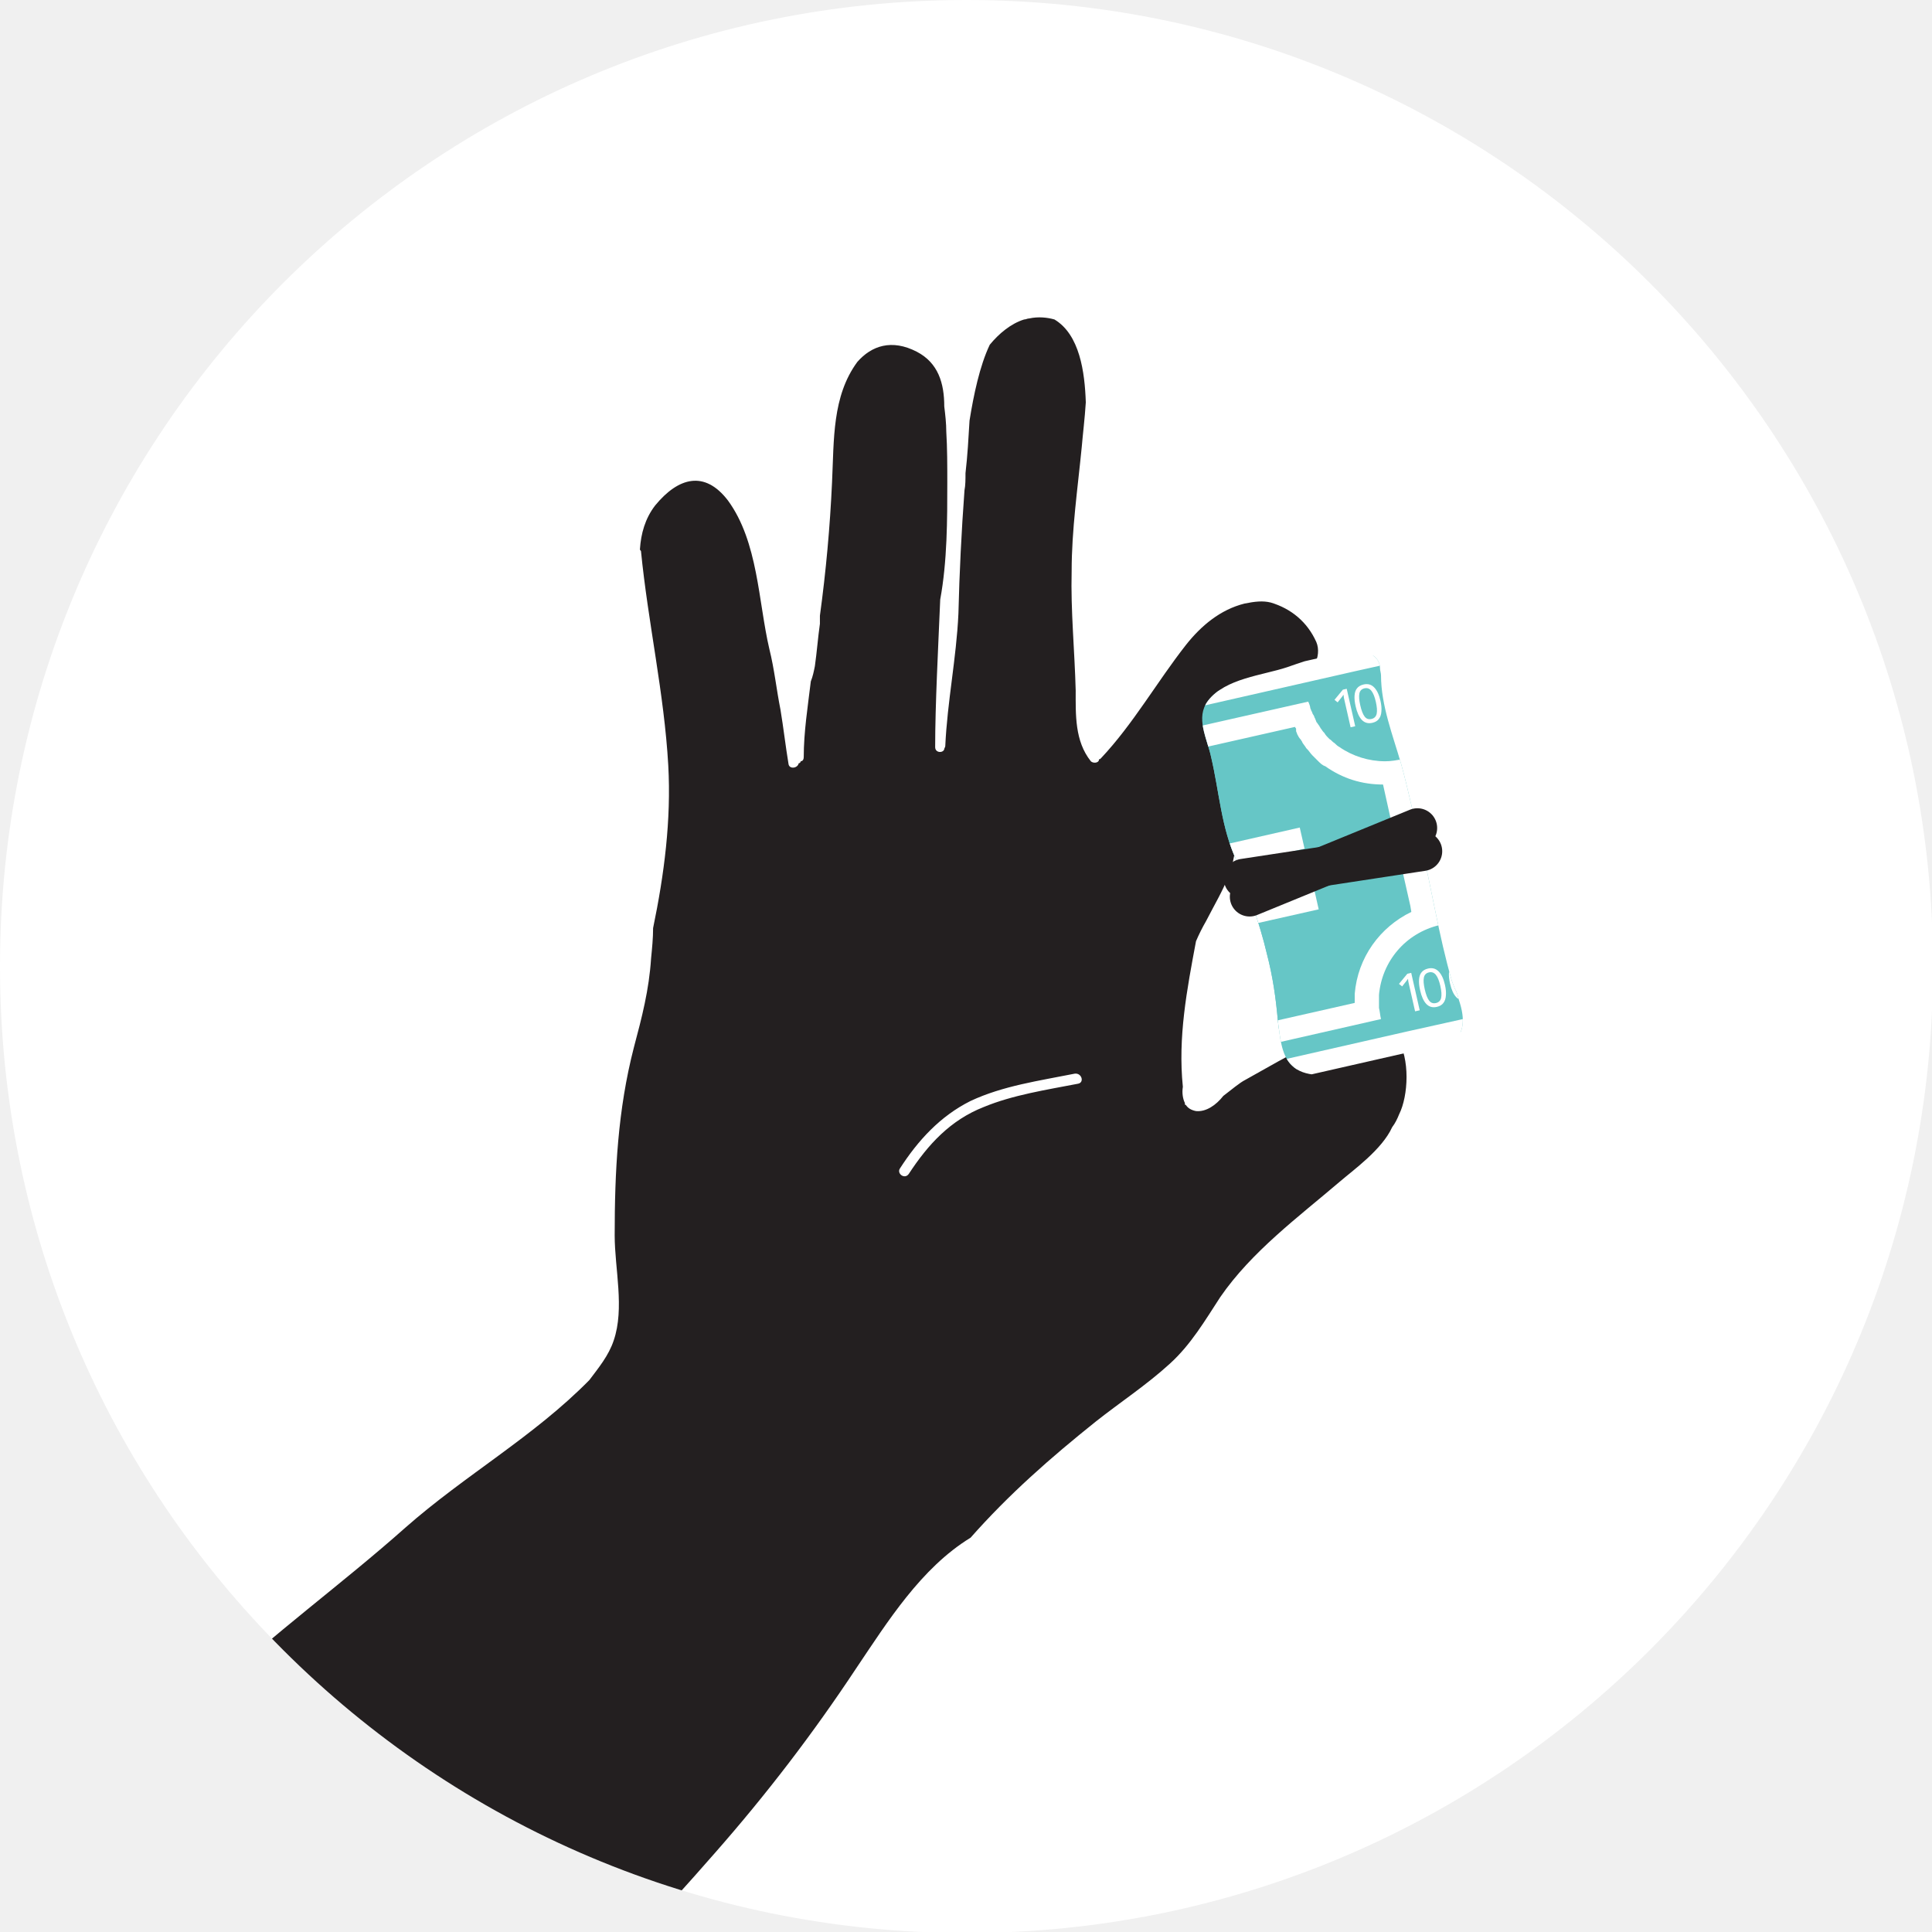
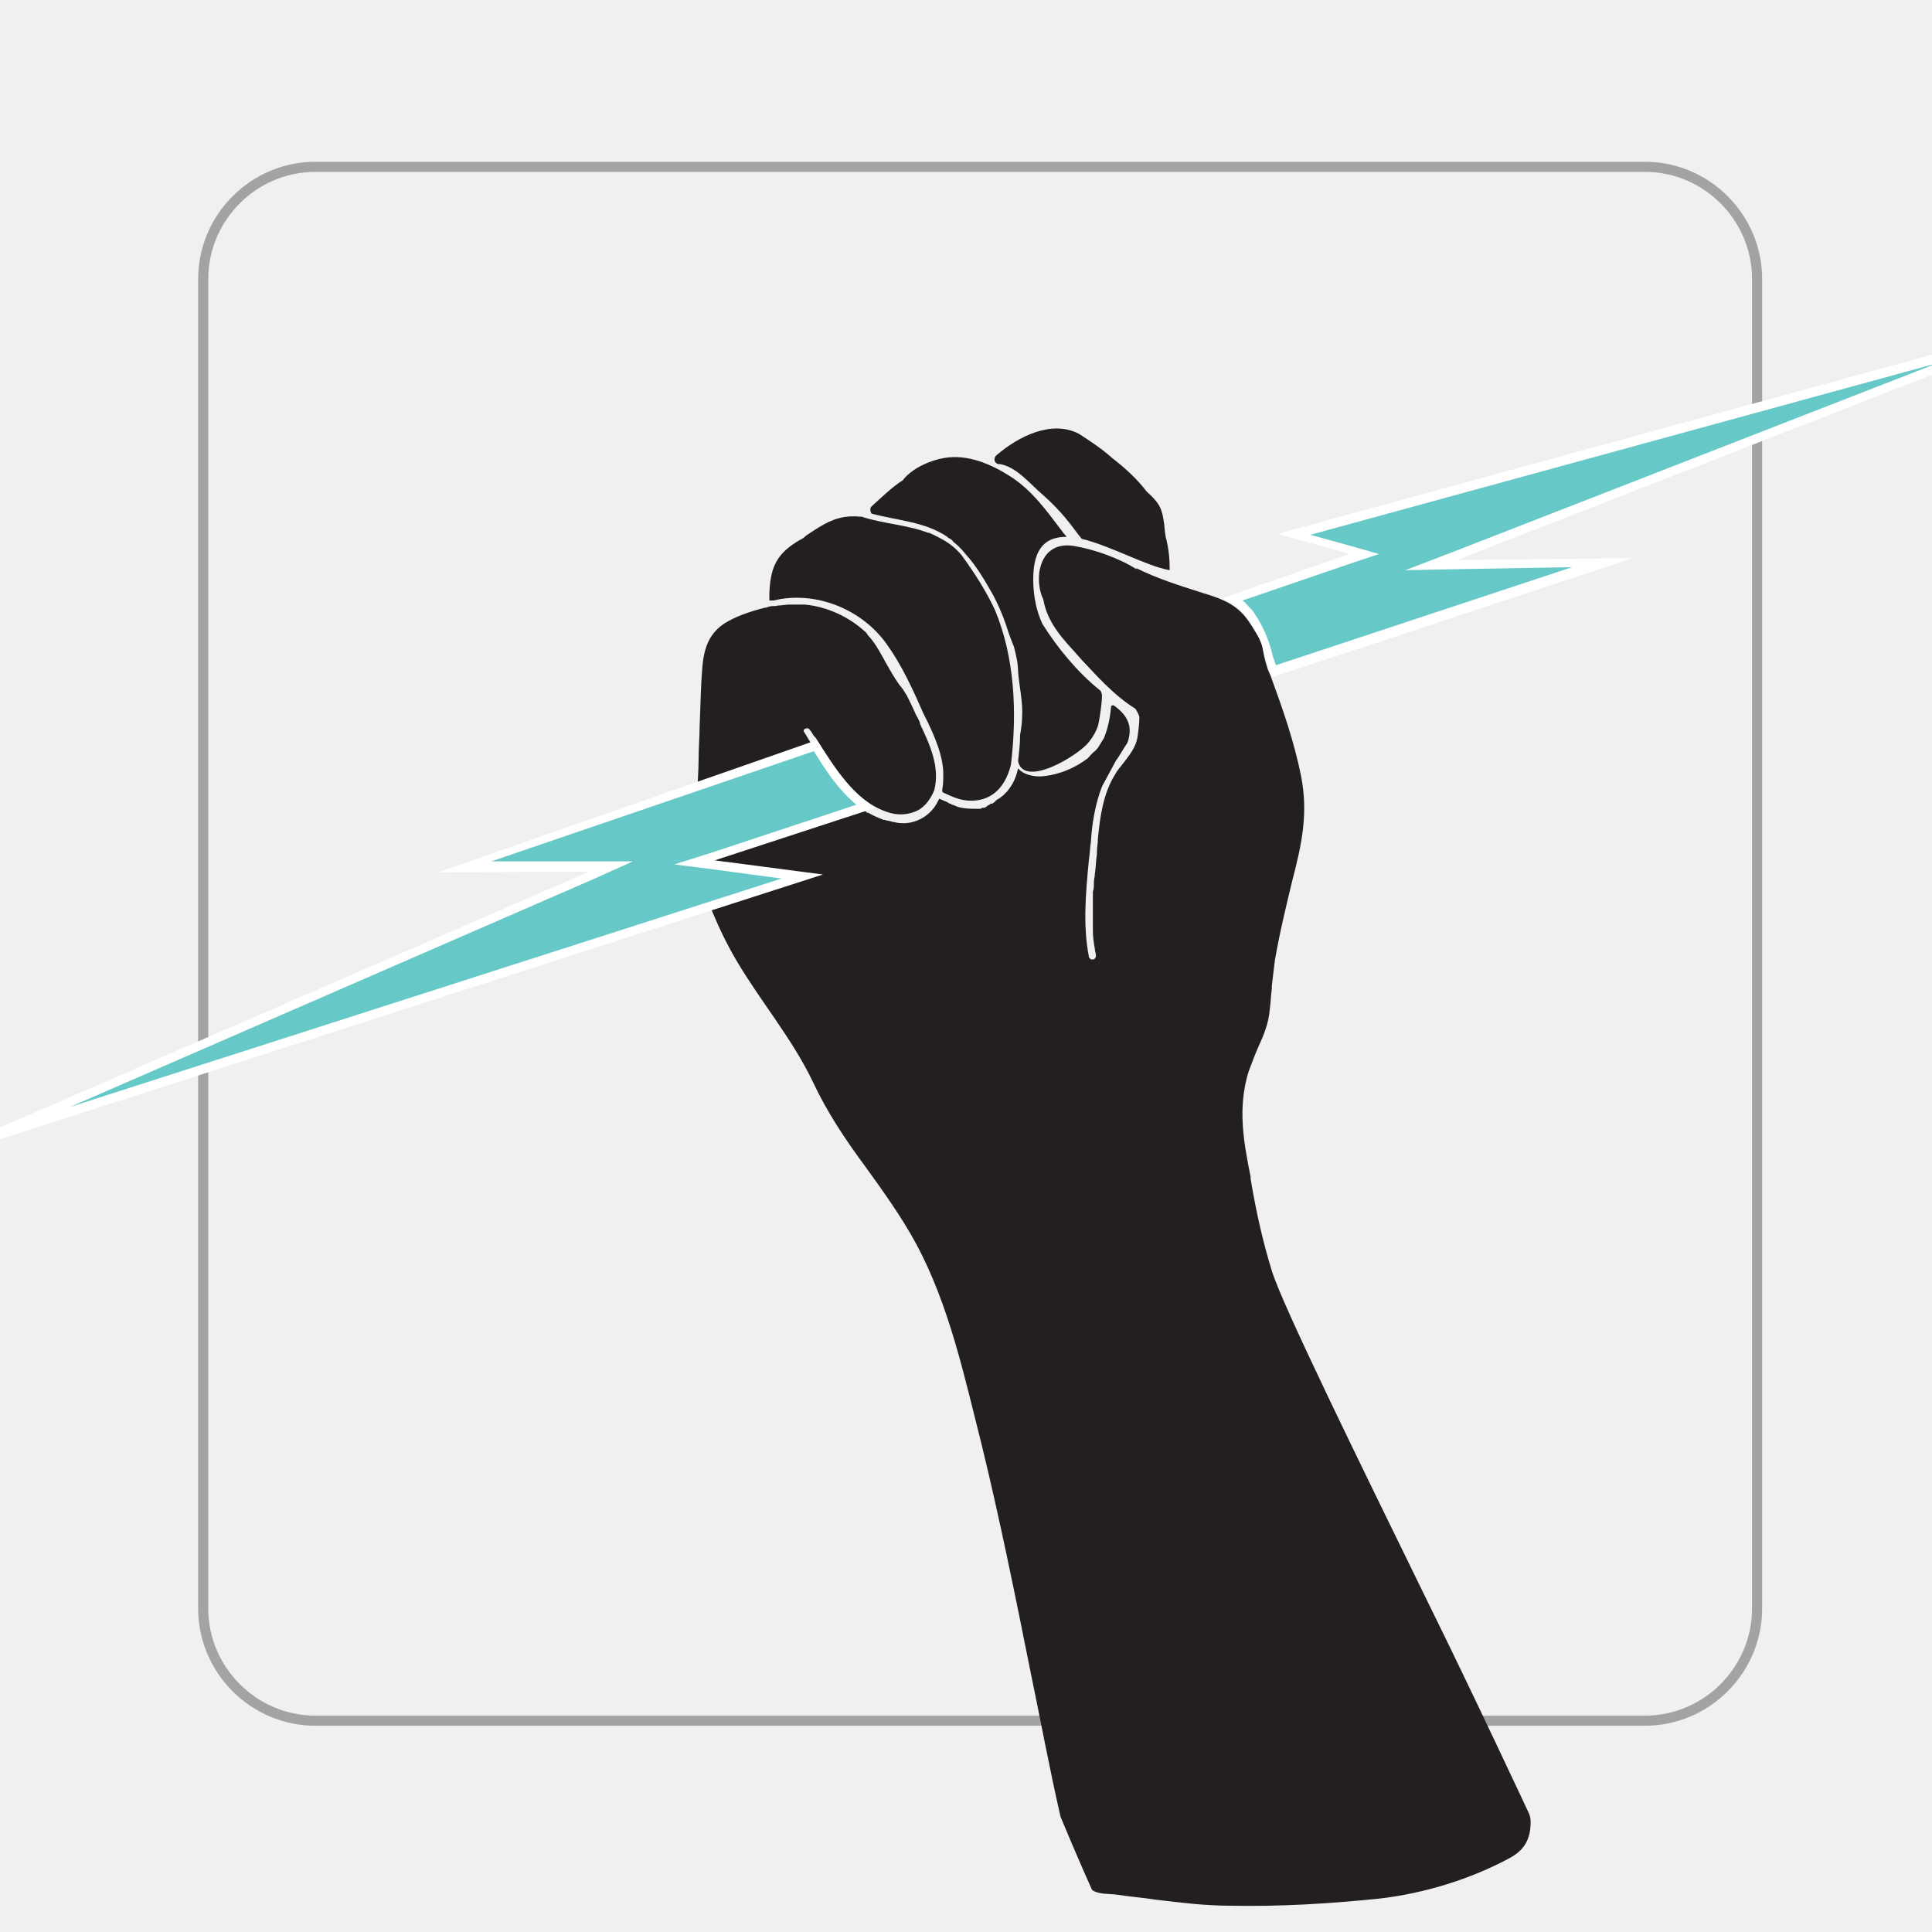
- <svg xmlns="http://www.w3.org/2000/svg" xmlns:xlink="http://www.w3.org/1999/xlink" version="1.1" id="Layer_1" x="0px" y="0px" viewBox="0 0 191.1 191.1" style="enable-background:new 0 0 191.1 191.1;" xml:space="preserve">
+ <svg xmlns="http://www.w3.org/2000/svg" version="1.1" id="Layer_1" x="0px" y="0px" viewBox="0 0 191.1 191.1" style="enable-background:new 0 0 191.1 191.1;" xml:space="preserve">
  <style type="text/css">
- 	.st0{fill:#FFFFFF;}
- 	.st1{clip-path:url(#SVGID_2_);}
- 	.st2{fill-rule:evenodd;clip-rule:evenodd;fill:#231F20;}
- 	.st3{clip-path:url(#SVGID_4_);}
- 	.st4{fill:#66C6C6;}
- 	.st5{font-family:'MyriadPro-Semibold';}
- 	.st6{font-size:5.308px;}
- 	.st7{fill:none;stroke:#FFFFFF;stroke-width:2.142;stroke-miterlimit:10;}
- 	.st8{fill:none;stroke:#231F20;stroke-width:3.907;stroke-linecap:round;stroke-miterlimit:10;}
+ 	.st0{fill:none;stroke:#A3A3A3;stroke-miterlimit:10;}
+ 	.st1{fill:#231F20;}
+ 	.st2{fill:none;stroke:#000000;stroke-width:1.806;stroke-miterlimit:10;}
+ 	.st3{fill:#66C8C7;}
+ 	.st4{fill:#FFFFFF;}
</style>
-   <circle class="st0" cx="95.6" cy="95.6" r="95.6" />
+   <path class="st0" d="M162.7,170.2H31.2c-6.1,0-11.1-5-11.1-11.1V27.6c0-6.1,5-11.1,11.1-11.1h131.5c6.1,0,11.1,5,11.1,11.1v131.5  C173.8,165.2,168.8,170.2,162.7,170.2z" />
  <g>
+     <path class="st1" d="M104.1,55.1c-1.7,2-0.1,5.9,1.1,7.8c1.1,1.8,2.6,3.3,4.2,4.6c0-0.3,0-0.6,0.1-0.8c0.2-3.1,0-5.9-0.7-8.9   c-0.3-1.4-1.1-2.4-2-3.4C105.8,54.3,104.8,54.3,104.1,55.1z" />
    <g>
-       <defs>
-         <circle id="SVGID_1_" cx="95.6" cy="95.6" r="95.6" />
-       </defs>
-       <clipPath id="SVGID_2_">
-         <use xlink:href="#SVGID_1_" style="overflow:visible;" />
-       </clipPath>
-       <g class="st1">
-         <path class="st2" d="M138.2,102.7c-1.3-1.9-3.9-0.7-5.7-0.2c-0.9,0.3-1.8,0.5-2.7,0.8c-2.3,1-4.6,2.4-6.6,3.5     c-0.6,0.3-1.4,1-2.2,1.6c-0.7,0.9-1.7,1.6-2.7,1.5c-0.5-0.1-0.8-0.3-1-0.6c0,0-0.1,0-0.1-0.1c0,0,0-0.1,0-0.1     c-0.2-0.4-0.3-1-0.2-1.6c-0.5-4.9,0.4-9.6,1.3-14.4c0.3-0.7,0.6-1.3,1-2c1.7-3.3,3.1-5.2,2.9-9c-0.2-3.7-0.7-7.1-2.5-10.4     c-0.2-0.3-0.5-0.7-0.6-1c0.3-0.4,0.7-0.8,1.1-1.1c0.6-0.5,1.2-0.9,1.8-1.2c0.2-0.1,0.5-0.1,0.6-0.2c1.8-0.6,3.6-1.3,5.4-1.8     c1.8,0.7,2.8-1.5,2.2-2.9c-0.9-2-2.5-3.3-4.5-3.9c-0.8-0.2-1.6-0.1-2.6,0.1c-2.4,0.6-4.3,2.2-5.8,4.1c-2.9,3.7-5.2,7.8-8.4,11.2     c-0.1,0.1-0.1,0.1-0.2,0.1c0,0,0,0,0,0.1c-0.1,0.3-0.6,0.3-0.8,0.1c-1.6-2-1.5-4.6-1.5-7c-0.1-3.9-0.5-7.9-0.4-11.8     c0-4.1,0.6-8.2,1-12.3c0.1-1.2,0.3-2.8,0.4-4.4c-0.1-3-0.6-6.7-3.1-8.2c-0.7-0.2-1.6-0.3-2.5-0.1c-0.2,0-0.3,0.1-0.5,0.1     c-1.3,0.4-2.5,1.4-3.4,2.5c-1,2.1-1.6,5-2,7.5c-0.1,1.7-0.2,3.5-0.4,5.2c0,0.6,0,1.2-0.1,1.7c-0.3,4.1-0.5,8.1-0.6,12.2     c-0.2,4.4-1.1,8.7-1.3,13.1c0,0.1-0.1,0.2-0.1,0.3c-0.1,0.4-0.9,0.4-0.9-0.2c0-4.2,0.3-9.8,0.5-14.6c0.7-3.8,0.7-7.9,0.7-11.6     c0-1.6,0-3.4-0.1-5c0-0.8-0.1-1.7-0.2-2.5c0-2.3-0.6-4.3-2.7-5.4c-2.5-1.3-4.5-0.6-5.9,1c-2.5,3.4-2.3,7.7-2.5,11.9     c-0.2,4.4-0.6,8.8-1.2,13.2c0,0.3,0,0.5,0,0.8c-0.2,1.4-0.3,2.8-0.5,4.2c-0.1,0.5-0.2,1-0.4,1.5c-0.3,2.5-0.7,5-0.7,7.5     c0,0.2-0.1,0.4-0.3,0.4c0,0.1-0.1,0.2-0.2,0.2c-0.1,0.5-0.9,0.6-1,0.1c-0.3-1.8-0.5-3.6-0.8-5.4c-0.4-2-0.6-4-1.1-6     C75,59.5,75,53.6,72,49.5c-2.3-3-4.9-2.3-7.2,0.5c-1,1.3-1.4,2.8-1.5,4.3c0,0.1,0,0.1,0.1,0.2c0.7,7.1,2.3,14.1,2.7,21.2     c0.3,5.4-0.4,10.8-1.5,16.1c0,1-0.1,2-0.2,3c-0.2,3.1-0.9,5.8-1.7,8.8c-1.6,6.2-1.9,12.3-1.9,18.6c0,3.3,1,7.2-0.1,10.4     c-0.5,1.5-1.5,2.7-2.4,3.9c-5.5,5.6-12.3,9.4-18.2,14.6c-6.3,5.6-13.1,10.5-19.2,16.3c-5.8,5.6-11.8,10.9-17.7,16.4     c-2.7,2.5-5.1,5.2-7.3,8.1c-2,2.6-4.6,5.6-5.7,8.7c0,0.1-0.1,0.3-0.1,0.4c-0.8,0.7-1.1,1.9-0.2,2.9c7.7,8.8,19.5,11.5,30.7,12.7     c6.1,0.6,12.3,1.2,18.4,1.6c10.1-12,21.3-23,31.7-34.9c5.1-5.8,9.7-11.8,14-18.3c3.1-4.6,6.4-9.9,11.3-12.9     c3.8-4.3,7.9-7.9,12.4-11.5c2.4-1.9,5-3.6,7.3-5.7c2.1-1.9,3.5-4.3,5-6.6c3.1-4.5,7.7-7.9,11.8-11.4c1.4-1.2,4.2-3.2,5.2-5.4     c0.3-0.4,0.5-0.8,0.7-1.3C139.3,108.4,139.5,104.7,138.2,102.7z M106.6,107.2c-3.1,0.6-6.4,1.1-9.3,2.3c-3.3,1.3-5.5,3.7-7.4,6.6     c-0.4,0.6-1.2,0-0.9-0.5c1.8-2.8,4-5.2,7-6.7c3.2-1.5,6.8-2,10.3-2.7C107,106.1,107.3,107.1,106.6,107.2z" />
-         <g>
-           <defs>
-             <path id="SVGID_3_" d="M144.3,98.9c-0.1-0.4-0.2-0.8-0.4-1.1c-0.1-0.3-0.2-0.5-0.3-0.8c-1.3-4.5-2-9.2-3.1-13.7       c-0.7-2.6-1.2-5.2-1.9-7.7c-0.8-2.8-2-5.8-2-8.8c0-0.2-0.1-0.5-0.1-0.7c0-0.7-0.5-1.4-1.4-1.5c-2.4-0.5-5.5,0.6-7.8,1.4       c-2.4,0.8-6.1,1.1-7.8,3.3c-1.3,1.7-0.1,3.7,0.3,5.6c0.8,3.4,1,7,2.5,10.2c0.1,0.2,0.2,0.4,0.3,0.5c0.9,2.9,2,5.7,2.7,8.7       c0.6,2.3,0.9,4.4,1.1,6.7c0.2,1.4,0.3,3.4,1.4,4.4c2.3,2.3,8.8-0.3,11.5-0.8C143.2,103.9,145.7,103,144.3,98.9z" />
-           </defs>
-           <clipPath id="SVGID_4_">
-             <use xlink:href="#SVGID_3_" style="overflow:visible;" />
-           </clipPath>
-           <g class="st3">
-             <g>
-               <path class="st4" d="M60.4,121c-0.6,0-1.1-0.4-1.2-1l-7.9-34.7c-0.2-0.7,0.3-1.4,1-1.5l86-19.5c0.1,0,0.2,0,0.3,0        c0.6,0,1.1,0.4,1.2,1l7.9,34.7c0.1,0.3,0,0.7-0.2,1c-0.2,0.3-0.5,0.5-0.8,0.6l-86,19.5C60.6,121,60.5,121,60.4,121z" />
-               <path class="st0" d="M138.5,65.4c0.1,0,0.2,0,0.2,0.2l2.1,9.4l4.8,21l1,4.2c0,0.1,0,0.2-0.1,0.2l-7.2,1.6l-74.3,16.9l-4.5,1        c-0.1,0-0.2,0-0.2-0.2l-2.1-9.4l-4.8-21l-1-4.2c0-0.1,0-0.1,0-0.1c0,0,0.1-0.1,0.1-0.1l7.2-1.6L134,66.4L138.5,65.4        C138.5,65.4,138.5,65.4,138.5,65.4 M138.5,63.3c-0.2,0-0.3,0-0.5,0.1l-4.5,1L59.2,81.2L52,82.8c-1.3,0.3-2,1.5-1.8,2.8l1,4.2        l4.8,21l2.1,9.4c0.2,1.1,1.2,1.8,2.3,1.8c0.2,0,0.3,0,0.5-0.1l4.5-1l74.3-16.9l7.2-1.6c1.3-0.3,2-1.5,1.8-2.8l-1-4.2l-4.8-21        l-2.1-9.4C140.5,64,139.6,63.3,138.5,63.3L138.5,63.3z" />
-             </g>
-             <g>
-               <path class="st4" d="M69.5,114.8c-0.1-0.2-0.1-0.3-0.2-0.4c-0.1-0.1-0.1-0.3-0.2-0.4c0,0-0.1-0.3-0.2-0.4        c-0.1-0.2-0.2-0.3-0.3-0.5l-0.1-0.2c-0.1-0.2-0.3-0.3-0.4-0.5l-0.1-0.1c-0.1-0.2-0.3-0.3-0.5-0.5c-0.2-0.2-0.4-0.4-0.6-0.6        c-0.2-0.2-0.4-0.3-0.6-0.5c-1.5-1.1-3.3-1.6-5.1-1.6c-0.3,0-0.6,0-0.9,0l-3.3-14.4c3.2-1.1,5.5-4,5.8-7.5c0-0.4,0-0.8,0-1.2        c0,0,0-0.4,0-0.4l65.8-14.9c0,0,0.1,0.2,0.1,0.2c0,0.1,0.1,0.3,0.2,0.4c0.1,0.1,0.1,0.3,0.2,0.4c0,0,0.1,0.3,0.2,0.3        c0.1,0.2,0.2,0.3,0.3,0.5l0.1,0.2c0.1,0.2,0.2,0.3,0.4,0.5l0.1,0.1c0.1,0.2,0.3,0.4,0.5,0.5c0.2,0.2,0.4,0.4,0.6,0.6        c0.2,0.2,0.4,0.3,0.6,0.5c1.5,1.1,3.3,1.6,5.1,1.6c0.3,0,0.6,0,0.9,0l3.3,14.4c-3.2,1.1-5.5,4-5.8,7.5c0,0.4,0,0.8,0,1.2        c0,0,0,0.4,0,0.4l-65.8,14.9C69.6,114.9,69.5,114.8,69.5,114.8z" />
-               <path class="st0" d="M128.1,71.9c0,0.1,0.1,0.1,0.1,0.2l0,0.1l0,0.1c0,0.1,0.1,0.2,0.1,0.3c0.1,0.2,0.2,0.4,0.4,0.6        c0,0.1,0.1,0.1,0.1,0.2c0.1,0.2,0.3,0.4,0.4,0.6l0.1,0.1c0.2,0.2,0.3,0.4,0.5,0.6l0,0l0,0c0.2,0.2,0.4,0.4,0.6,0.6        c0.2,0.2,0.4,0.4,0.7,0.5c1.7,1.2,3.6,1.8,5.7,1.8c0,0,0,0,0,0l0.6,2.7l2.1,9.3l0.1,0.6c-3.1,1.5-5.3,4.5-5.6,8.1        c0,0.3,0,0.6,0,0.9l-64,14.5c0-0.1-0.1-0.1-0.1-0.2l0-0.1l0-0.1c0-0.1-0.1-0.2-0.1-0.3c-0.1-0.2-0.2-0.4-0.4-0.6        c0-0.1-0.1-0.1-0.1-0.2c-0.1-0.2-0.3-0.4-0.4-0.6l-0.1-0.1c-0.2-0.2-0.3-0.4-0.5-0.6l0,0l0,0c-0.2-0.2-0.4-0.4-0.6-0.6        c-0.2-0.2-0.4-0.4-0.7-0.5c-1.7-1.2-3.6-1.8-5.7-1.8c0,0,0,0,0,0l-0.6-2.7L58.5,96l-0.1-0.6c3.1-1.5,5.3-4.5,5.6-8.1        c0-0.3,0-0.6,0-0.9L128.1,71.9 M129.4,69.4L61.7,84.7c0.1,0.4,0.1,0.7,0.2,1.1c0,0.1,0,0.1,0,0.2c0,0.4,0,0.7,0,1.1        c-0.3,3.3-2.6,6.1-6,6.9l0.6,2.5l2.1,9.3l1,4.6c0.6-0.1,1.1-0.2,1.7-0.2c1.6,0,3.2,0.5,4.5,1.4c0.2,0.1,0.4,0.3,0.5,0.4        c0,0,0,0,0,0c0.2,0.1,0.3,0.3,0.5,0.4c0,0,0,0,0.1,0.1c0.1,0.1,0.3,0.3,0.4,0.5c0,0,0.1,0.1,0.1,0.1c0.1,0.1,0.2,0.3,0.3,0.4        c0,0.1,0.1,0.1,0.1,0.2c0.1,0.1,0.2,0.3,0.3,0.4c0,0.1,0.1,0.2,0.1,0.3c0.1,0.1,0.1,0.3,0.2,0.4c0.1,0.1,0.1,0.3,0.2,0.4        c0,0.1,0.1,0.2,0.1,0.3c0.1,0.2,0.1,0.5,0.2,0.7l67.7-15.4c-0.1-0.4-0.1-0.7-0.2-1.1c0-0.1,0-0.1,0-0.2c0-0.4,0-0.7,0-1.1        c0.3-3.3,2.6-6.1,6-6.9l-0.6-2.5l-2.1-9.3l-1-4.6c-0.6,0.1-1.1,0.2-1.7,0.2c-1.6,0-3.2-0.5-4.5-1.4c-0.2-0.1-0.4-0.3-0.5-0.4        c0,0,0,0,0,0c-0.2-0.1-0.3-0.3-0.5-0.4c0,0,0,0-0.1-0.1c-0.1-0.1-0.3-0.3-0.4-0.5c0,0-0.1-0.1-0.1-0.1        c-0.1-0.1-0.2-0.3-0.3-0.4c0-0.1-0.1-0.1-0.1-0.2c-0.1-0.1-0.2-0.3-0.3-0.4c0-0.1-0.1-0.2-0.1-0.3c-0.1-0.1-0.1-0.3-0.2-0.4        c-0.1-0.1-0.1-0.3-0.2-0.4c0-0.1-0.1-0.2-0.1-0.3C129.6,69.9,129.5,69.6,129.4,69.4L129.4,69.4z" />
-             </g>
-             <text transform="matrix(0.9752 -0.2214 0.2214 0.9752 52.8285 90.2695)">
-               <tspan x="0" y="0" class="st0 st5 st6">1</tspan>
-               <tspan x="2.1" y="0" class="st0 st5 st6">00</tspan>
-             </text>
-             <text transform="matrix(0.9752 -0.2214 0.2214 0.9752 132.2048 72.252)">
-               <tspan x="0" y="0" class="st0 st5 st6">1</tspan>
-               <tspan x="2.1" y="0" class="st0 st5 st6">00</tspan>
-             </text>
-             <text transform="matrix(0.9752 -0.2214 0.2214 0.9752 59.206 118.3684)">
-               <tspan x="0" y="0" class="st0 st5 st6">1</tspan>
-               <tspan x="2.1" y="0" class="st0 st5 st6">00</tspan>
-             </text>
-             <text transform="matrix(0.9752 -0.2214 0.2214 0.9752 138.5839 100.3494)">
-               <tspan x="0" y="0" class="st0 st5 st6">1</tspan>
-               <tspan x="2.1" y="0" class="st0 st5 st6">00</tspan>
-             </text>
-             <ellipse transform="matrix(0.9752 -0.2214 0.2214 0.9752 -18.0765 24.249)" class="st7" cx="99.1" cy="92.8" rx="9.4" ry="12.7" />
-             <line class="st7" x1="116.2" y1="88.9" x2="129.5" y2="85.9" />
-             <line class="st7" x1="115.6" y1="85.9" x2="128.8" y2="82.9" />
-             <line class="st7" x1="116.9" y1="91.9" x2="130.2" y2="88.9" />
-             <line class="st7" x1="70.1" y1="99.3" x2="83.4" y2="96.3" />
-             <line class="st7" x1="69.5" y1="96.3" x2="82.7" y2="93.3" />
-             <line class="st7" x1="70.8" y1="102.3" x2="84.1" y2="99.3" />
-           </g>
-         </g>
-         <line class="st8" x1="123.6" y1="88.7" x2="140.2" y2="81.9" />
-         <line class="st8" x1="123" y1="86.9" x2="140.7" y2="84.2" />
+       <path class="st1" d="M87.7,63.7c1.5,2.1,2.6,4.5,3.6,6.8l0.5,1c0.7,1.5,1.4,3.1,1.5,4.8l0,0.3c0,0.5,0,1-0.1,1.5l0,0.2l0.1,0.1    c0.7,0.3,1.6,0.8,2.7,0.8c0.9,0,1.6-0.2,2.3-0.7c0.8-0.6,1.4-1.6,1.7-2.9c0.6-5.1,0.4-10.5-1.6-15.3c-0.8-1.7-1.9-3.5-3.3-5.4    c-0.5-0.6-1.1-1.1-1.8-1.5c-0.7-0.4-1.4-0.7-1.4-0.7c0,0-0.1,0-0.1,0c-2.1-0.8-4.5-0.9-6.6-1.6c-0.1,0-0.2,0-0.2,0    c-2.2-0.2-3.5,0.7-5.3,1.9l-0.1,0.1c-0.2,0.2-0.5,0.3-0.8,0.5c-2.1,1.3-2.6,2.7-2.7,5.1c0,0,0,0.2,0,0.3l0,0.4l0.4,0    C80.6,58.4,85.2,60.2,87.7,63.7z" />
+       <path class="st1" d="M93.7,53.1c0,0,0.1,0.1,0.1,0.1c0.2,0.1,0.4,0.2,0.5,0.4c0.4,0.3,0.8,0.7,1.2,1.2c1.1,1.2,1.9,2.6,2.7,4    c0.7,1.3,1.2,2.6,1.6,3.9c0.1,0.3,0.2,0.5,0.5,1.3c0.2,0.8,0.4,1.6,0.4,2.4c0.1,1.4,0.5,3.1,0.4,4.5c0,0.6-0.1,1.2-0.2,1.8    c0,0.9-0.1,1.7-0.2,2.6c0.6,2.7,6-0.6,7-1.9c0.4-0.5,0.7-1,0.9-1.6c0.2-0.8,0.4-2.3,0.4-3c0-0.2-0.1-0.5-0.3-0.6    c-2.1-1.7-4.1-4.1-5.6-6.5c-0.6-1.3-0.9-2.8-0.9-4.4c0-3.3,1.4-4.2,3.3-4.2c-0.1-0.2-0.3-0.3-0.4-0.5c-1.6-2.1-3-4.1-5.2-5.5    c-1.9-1.2-4.2-2.2-6.5-1.8c-1.3,0.2-3.2,1-4.1,2.2c-1.1,0.7-2.1,1.7-3.1,2.6c-0.2,0.2-0.1,0.5,0,0.7    C88.8,51.5,91.5,51.6,93.7,53.1z" />
+       <path class="st1" d="M98.9,45.9C98.9,45.9,98.9,45.9,98.9,45.9c1.7,0.3,3,2,4.2,3c0.9,0.8,1.7,1.6,2.5,2.6    c0.5,0.6,0.9,1.2,1.4,1.8c2.9,0.7,6.4,2.7,8.7,3.1c0-1.1-0.1-2.2-0.4-3.3c-0.1-0.5-0.1-1.1-0.2-1.6c-0.2-1.4-0.6-1.9-1.7-2.9    c-0.9-1.2-2.1-2.3-3.4-3.3c0,0,0,0,0,0c-1-0.9-2.2-1.7-3.3-2.4c-2.7-1.4-6,0.3-8.1,2.1C98.1,45.4,98.5,46,98.9,45.9z" />
+       <path class="st1" d="M151.2,179.3C151.3,179.3,151.3,179.3,151.2,179.3c0,0-5.6-12-10.1-21.1l0,0c-6.7-13.7-14.3-29.2-15.3-32.5    c-0.8-2.6-1.5-5.5-2.1-9.1l0-0.2c-0.7-3.5-1.3-6.8-0.2-10.4c0.3-0.8,0.6-1.6,0.9-2.3c0.6-1.3,1.1-2.5,1.2-3.9    c0.1-0.7,0.1-1.3,0.2-2l0-0.3c0.1-0.8,0.2-1.7,0.3-2.5c0.5-2.9,1.2-5.7,1.7-7.8c1-3.8,1.6-6.8,0.9-10.4c-0.7-3.5-1.8-6.6-3-9.9    l-0.3-0.7c-0.3-0.9-0.5-1.8-0.6-2.7c-0.6-0.9-1.1-1.9-1.8-2.7c-1.2-1.3-2.6-1.7-4.2-2.2c-2.2-0.7-4.4-1.4-6.4-2.4c0,0,0,0,0,0.1    c-1.7-1.1-4.3-2-6.2-2.3c-1.9-0.3-3.1,0.7-3.4,2.6c-0.1,0.9,0,1.9,0.4,2.7c0.4,2.3,1.9,3.9,3.5,5.6c1.6,1.8,3.5,3.9,5.6,5.2    c0.2,0.3,0.3,0.5,0.4,0.8c0,0.7-0.1,1.4-0.2,2.1c-0.2,1-0.8,1.7-1.4,2.5c-0.3,0.4-0.6,0.7-0.8,1.1c-1.2,1.9-1.5,4.3-1.7,6.3    c0,0.5-0.1,0.9-0.1,1.4l0,0.2c-0.1,0.6-0.1,1.3-0.2,1.9c0,0.3-0.1,0.6-0.1,0.9l0,0.1c0,0.3,0,0.5-0.1,0.8l0,0.2c0,0.3,0,0.5,0,0.8    l0,0.1c0,0.6,0,1.2,0,1.8l0,0.1c0,0.3,0,0.6,0,0.8l0,0.1c0,0.6,0.1,1.2,0.2,1.8c0,0.2,0.1,0.4,0.1,0.6c0,0.1,0,0.2-0.1,0.3    c0,0-0.1,0.1-0.1,0.1c-0.1,0-0.2,0-0.2,0l0,0c-0.1,0-0.1,0-0.2-0.1l0,0c-0.1-0.1-0.1-0.1-0.1-0.2c-0.6-3.1-0.3-6.3,0-9.5    c0.1-0.6,0.1-1.2,0.2-1.8c0.1-1.7,0.4-3.7,1.1-5.5c0,0,1.4-2.6,1.4-2.6c0.2-0.2,0.8-1.3,1.1-1.7c0.2-0.5,0.3-1.1,0.2-1.7    c-0.2-0.9-0.8-1.5-1.5-2c-0.1-0.1-0.3,0-0.3,0.1c-0.1,1.1-0.3,2.1-0.7,3.1c-0.2,0.3-0.3,0.5-0.5,0.8c-0.1,0.2-0.3,0.4-0.4,0.5    c-0.3,0.2-0.5,0.5-0.7,0.7c-1.3,1-3,1.7-4.7,1.8c-0.8,0-1.7-0.2-2.2-0.8c-0.2,0.9-0.5,1.6-1.1,2.3c-0.1,0.1-0.2,0.2-0.3,0.3    c0,0-0.1,0.1-0.1,0.1L98.8,79c-0.1,0-0.1,0.1-0.2,0.1c0,0-0.1,0.1-0.1,0.1l-0.1,0.1c0,0-0.1,0.1-0.1,0.1c-0.1,0-0.1,0.1-0.2,0.1    l-0.1,0c0,0-0.1,0-0.1,0.1c-0.1,0-0.2,0.1-0.2,0.1c-0.1,0-0.1,0-0.1,0.1c-0.1,0-0.2,0.1-0.2,0.1l-0.1,0c-0.1,0-0.2,0-0.3,0.1    l-0.1,0c-0.1,0-0.2,0-0.3,0c-0.6,0-1.2,0-1.9-0.2l-0.2-0.1c-0.1,0-0.2-0.1-0.3-0.1c-0.1,0-0.1-0.1-0.2-0.1c-0.1,0-0.2-0.1-0.2-0.1    l0,0c-0.1,0-0.1-0.1-0.2-0.1L92.9,79l-0.1,0.2c-0.7,1.5-2.3,2.4-3.9,2.2c-0.2,0-0.4-0.1-0.6-0.1c-0.2-0.1-0.5-0.1-0.8-0.2l-0.1,0    c-0.5-0.2-1-0.4-1.5-0.7l-0.1,0c0,0-0.1,0-0.1-0.1c-0.7-0.4-1.4-1-2-1.7c-0.1-0.1-0.1-0.2-0.2-0.3L83.3,78    c-0.1-0.1-0.1-0.1-0.2-0.2c-0.1-0.1-0.2-0.3-0.3-0.4l-0.2-0.2l-0.1,0.2c-0.4,0.5-0.8,0.9-1.3,1.3L81,78.8l-0.6,0.4l-0.1,0.1    c-1.3,0.9-2.7,1.4-4,1.4c-0.1,0-0.2,0-0.2-0.1c-0.1-0.1-0.1-0.1-0.1-0.2c0-0.1,0-0.2,0.1-0.3c0.1-0.1,0.2-0.1,0.3-0.1    c0.1,0,0.2,0,0.3,0l0.1,0c0.2,0,0.5-0.1,0.7-0.1l0,0c0.2-0.1,0.4-0.1,0.6-0.2l0.1,0c0.2-0.1,0.5-0.2,0.7-0.3    c0.2-0.1,0.4-0.2,0.6-0.3l0.1-0.1c0.2-0.1,0.4-0.2,0.6-0.4l0,0l0,0l0.2-0.2c0.6-0.5,1.2-1.1,1.7-1.7l0.1-0.1l-0.1-0.1    c-0.2-0.2-0.4-0.5-0.5-0.8l-0.2-0.3c-0.2-0.2-0.3-0.5-0.5-0.7l-0.2-0.3c-0.2-0.3-0.4-0.6-0.5-0.9l-0.6-1c0,0,0-0.1-0.1-0.1l0,0    l0-0.1l0-0.1c0,0,0.1-0.1,0.1-0.1c0.2-0.1,0.4-0.1,0.5,0.1l0,0c0.2,0.2,0.3,0.5,0.5,0.7l0.1,0.1c1.8,2.9,3.8,6.2,7,7.3    c1.1,0.4,2.1,0.3,3-0.1c0.8-0.4,1.3-1.1,1.7-2l0,0c0.6-2.3-0.4-4.5-1.4-6.6l0-0.1c-0.1-0.3-0.3-0.6-0.4-0.8    c-0.3-0.7-0.6-1.3-0.9-1.9c-0.2-0.3-0.4-0.7-0.7-1c-0.5-0.7-0.9-1.4-1.3-2.1c-0.5-0.9-1-1.9-1.7-2.7c-0.1-0.1-0.2-0.2-0.3-0.4    c-1.7-1.6-3.9-2.6-6.1-2.8c-0.6,0-1,0-1.5,0c-0.4,0-0.9,0.1-1.2,0.1c-0.3,0.1-0.5,0-0.8,0.1c-0.1,0-0.3,0.1-0.3,0.1l-0.1,0    c-1.6,0.4-3,0.9-4.1,1.6c-1.3,0.9-1.9,2.1-2.1,4c-0.2,2.1-0.2,4.1-0.3,6.2l0,0c0,1-0.1,2.1-0.1,3.3c0,1-0.1,2-0.1,2.9    c-0.1,2.2-0.1,4.5-0.4,6.7c0,0.1,0,0.2,0,0.2c1.1,3.5,2.4,6.9,4.3,10.1c2.3,3.9,5.5,7.7,7.5,11.9c1.4,3,3.2,5.7,5.2,8.4    c1.8,2.5,3.6,5,5,7.6c3.3,6.1,4.8,13.2,6.5,19.9c1.8,7.4,3.3,14.8,4.8,22.3c1,4.8,1.9,9.7,3,14.5c1.7,4.1,3.1,7.2,3.1,7.2s0,0,0,0    c0,0,0.1,0.1,0.1,0.1c0.7,0.4,1.6,0.3,2.3,0.4c1.3,0.2,2.6,0.3,3.9,0.5c2.5,0.3,4.9,0.6,7.4,0.6c4.9,0.1,9.8-0.2,14.7-0.7    c4.4-0.5,9-1.9,12.9-4c1.5-0.8,2.1-1.9,2.1-3.6C151.4,179.8,151.3,179.5,151.2,179.3z" />
+     </g>
+     <path class="st1" d="M115.9,57.8c-2.5-0.2-4.8-1.8-7.1-2.6c-0.2-0.1-0.5-0.2-0.7-0.3c0.9,1.3,1.5,2.6,1.6,4.2   c0.2,2.7,0.4,5.2,0.2,8c0,0.3-0.1,0.6-0.1,0.9c0.2,0.2,0.4,0.4,0.6,0.5c0.5,0.5,1.3,0.9,1.9,1.5c0-0.4,0.1-0.7,0.1-1.1   c0.1-0.6,0.1-1.2,0.2-1.7c0.5,1,1.1,2.3,1.2,3.4c-0.2,0.5-0.4,0.9-0.6,1.4c0,0.5-0.1,0.9-0.3,1.4c0.1,0.1,0.3,0.2,0.5,0   c0.7-0.5,1.1-1.3,1.1-2.1c0.5-1.3,0.8-2.6,1.1-4c0.3-2.4,0.7-5.2,0.5-7.6C116.1,59,116,58.4,115.9,57.8z" />
+     <g>
+       <g>
+         <path class="st2" d="M114.7,59.4" />
+       </g>
+     </g>
+     <g>
+       <g>
+         <path class="st3" d="M125.9,66c-0.1-0.3-0.2-0.7-0.3-1c-0.4-1.6-0.9-2.9-1.7-4c-0.1-0.2-0.3-0.3-0.4-0.5     c-0.4-0.5-0.9-0.9-1.5-1.2l13-4.5l-6.9-2L200,33.1l-58.4,22.8l16.9-0.2L126,66.4L125.9,66z" />
+         <path class="st4" d="M191.7,35.9l-48,18.7l-4.7,1.8l5-0.1l11.5-0.2l-29.3,9.7c-0.1-0.3-0.2-0.6-0.3-0.9c-0.4-1.7-1-3-1.8-4.2     c-0.1-0.2-0.3-0.4-0.4-0.5c-0.3-0.3-0.5-0.6-0.8-0.8l10.8-3.7l2.7-0.9l-2.8-0.8l-4-1.1L191.7,35.9 M208.2,30.4l-81.8,22.4l7.1,2     l-12.7,4.4c0.9,0.3,1.6,0.8,2.3,1.6c0.1,0.2,0.3,0.3,0.4,0.5c0.8,1.1,1.4,2.5,1.7,3.8c0.1,0.4,0.2,0.7,0.3,1.1l0.3,0.7     c0,0,0,0.1,0,0.1l35.7-11.8l-17.4,0.2L208.2,30.4L208.2,30.4z" />
+       </g>
+       <g>
+         <path class="st3" d="M60.5,85.8L46,85.8l34.7-12.1c1.3,2.1,2.8,4.5,4.9,6l-16.8,5.6l10.7,1.4l-81.1,26.1L60.5,85.8z" />
+         <path class="st4" d="M80.5,74.3c1.1,1.8,2.4,3.8,4.2,5.3l-14.2,4.7l-3.8,1.2l3.9,0.5l6.7,0.9L6.9,109.5L58.6,87l4-1.8l-4.4,0     l-9.6,0L80.5,74.3 M80.8,73.2L43.3,86.3l15-0.1L-10.3,116l91.7-29.5l-10.7-1.4l15.9-5.2C84.1,78.4,82.4,75.7,80.8,73.2L80.8,73.2     z" />
      </g>
    </g>
  </g>
</svg>
